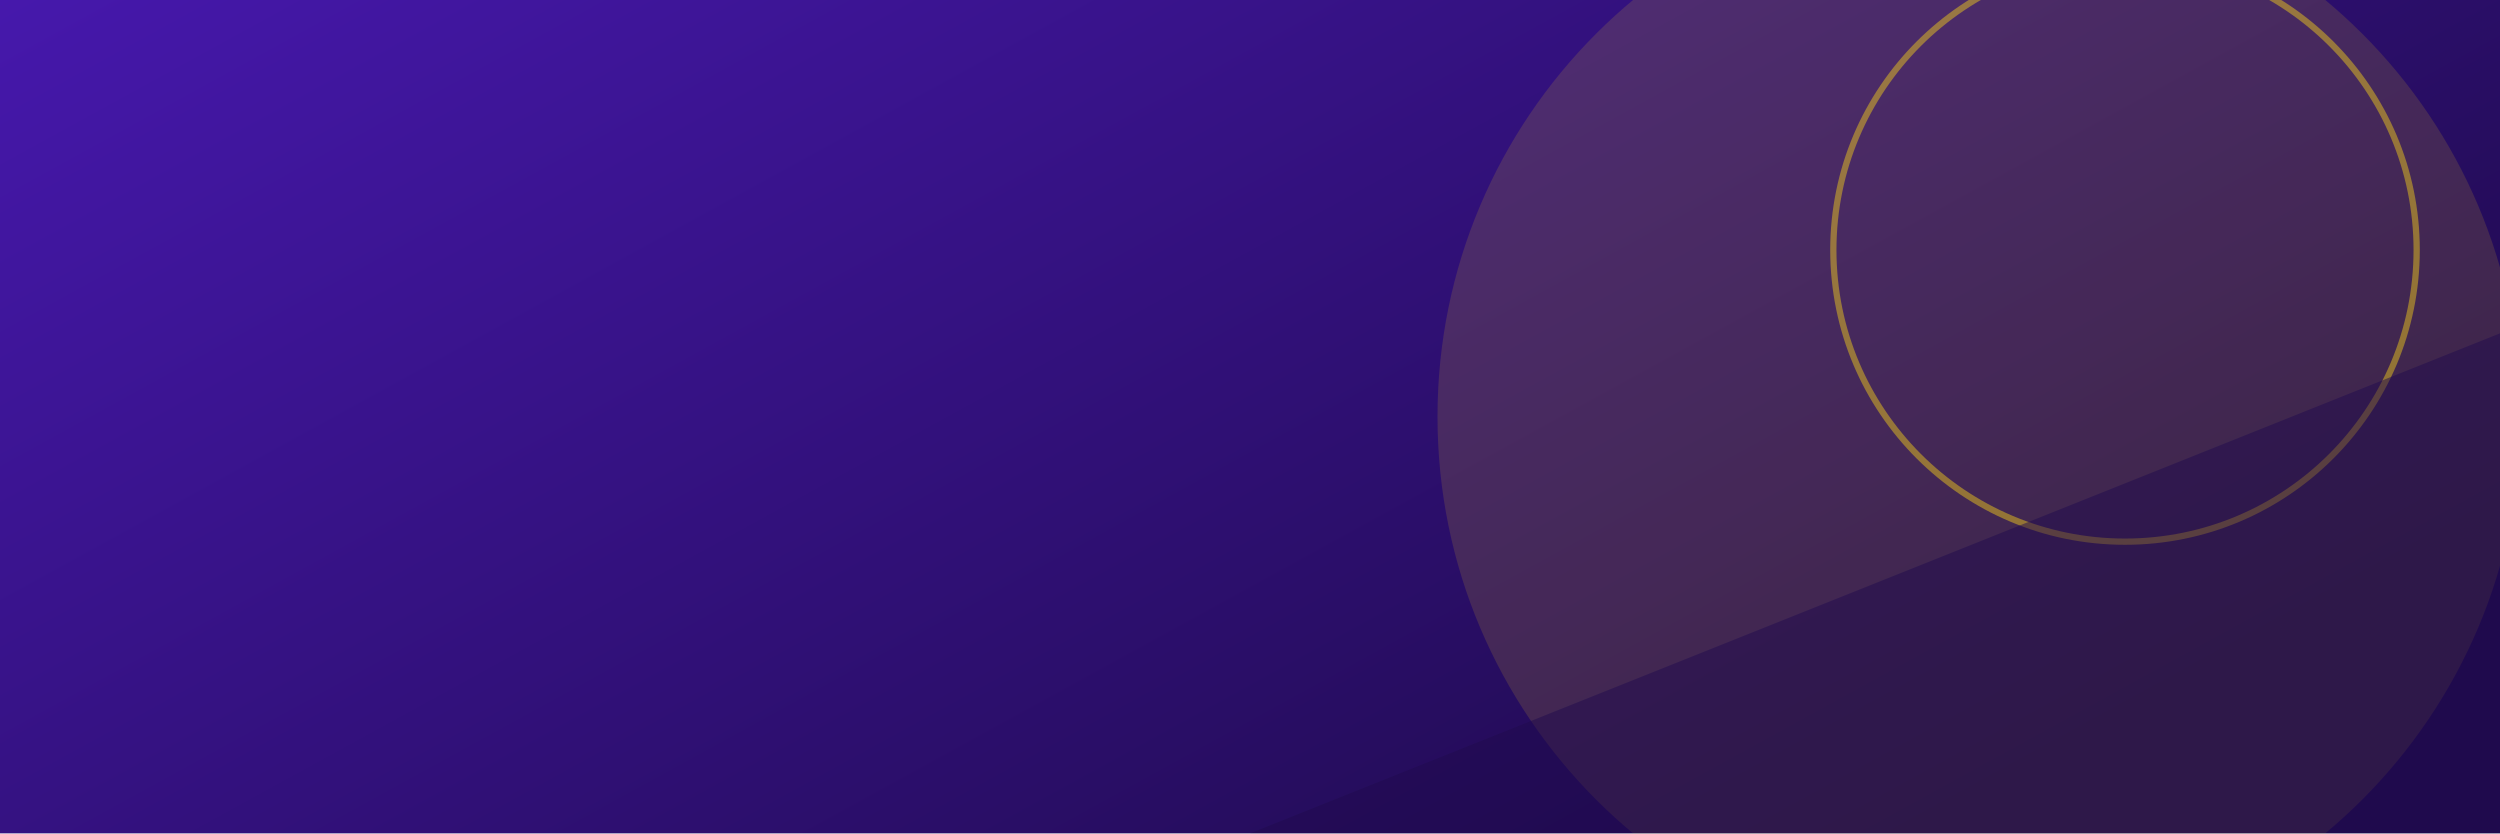
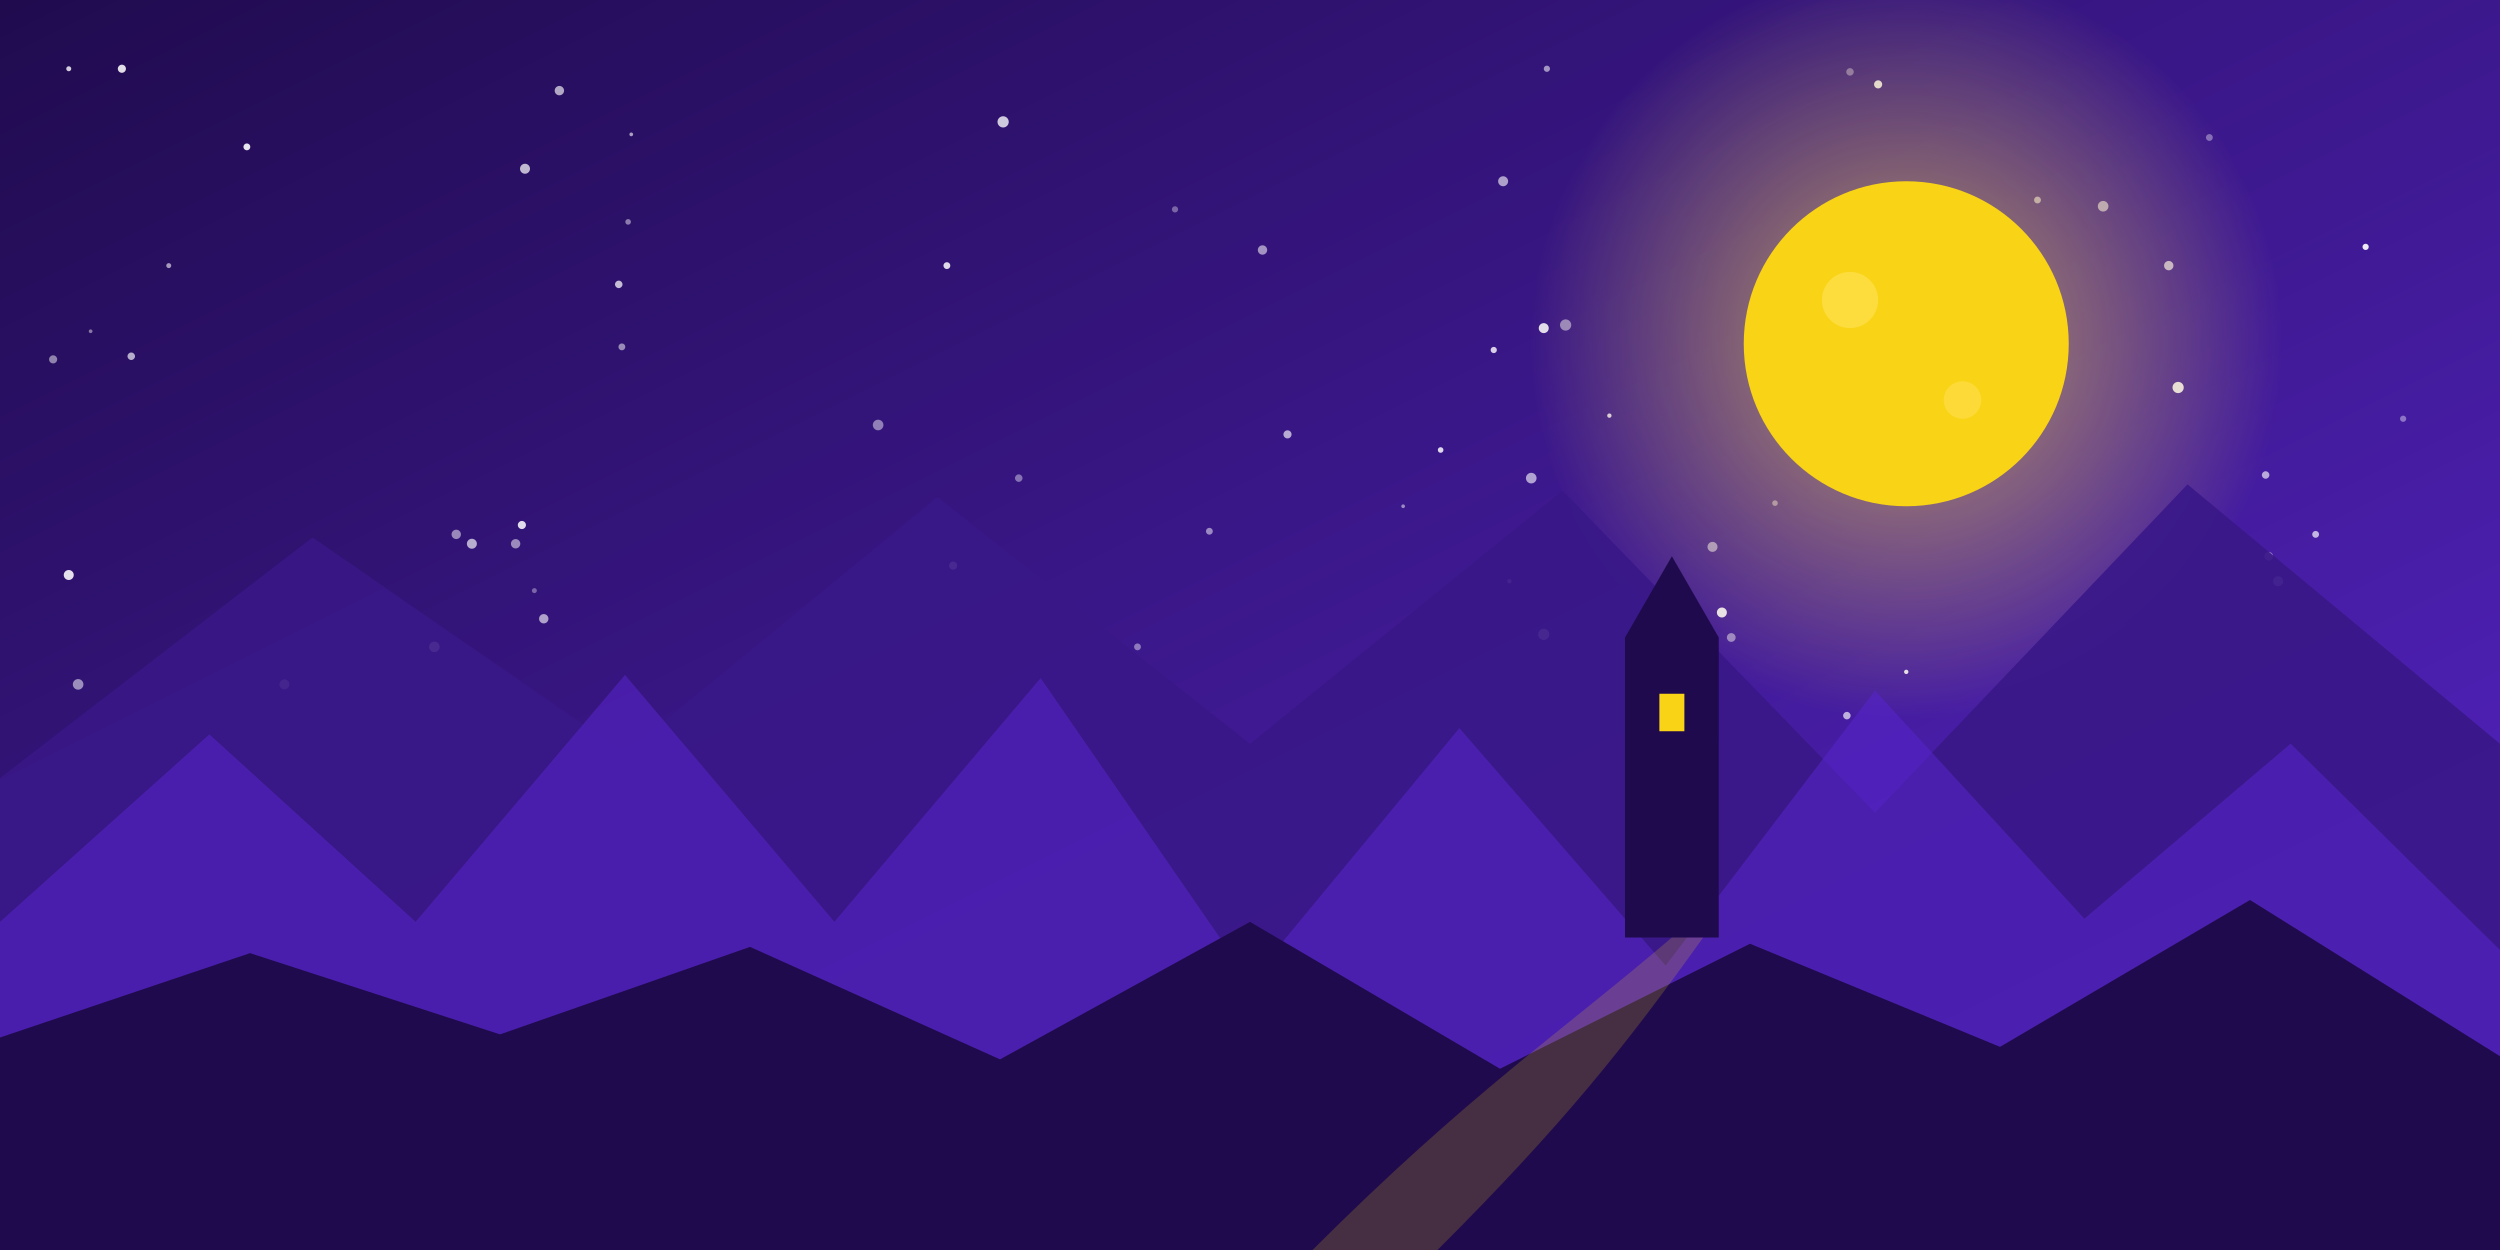
- <svg xmlns="http://www.w3.org/2000/svg" viewBox="0 0 1200 400" preserveAspectRatio="xMidYMid slice" role="img" aria-label="Banner placeholder">
+ <svg xmlns="http://www.w3.org/2000/svg" viewBox="0 0 800 400" preserveAspectRatio="xMidYMid slice" role="img" aria-label="Elden Ring banner art">
  <defs>
-     <linearGradient id="g" x1="0" y1="0" x2="1" y2="0.6">
-       <stop offset="0" stop-color="#4618AC" />
-       <stop offset="1" stop-color="#1F0A4D" />
+     <linearGradient id="sky" x1="0" y1="0" x2="1" y2="1">
+       <stop offset="0" stop-color="#200B4E" />
+       <stop offset="1" stop-color="#5825CC" />
    </linearGradient>
+     <radialGradient id="glow">
+       <stop offset="0" stop-color="#FFE04D" stop-opacity="0.65" />
+       <stop offset="1" stop-color="#FFE04D" stop-opacity="0" />
+     </radialGradient>
+     <radialGradient id="tealGlow">
+       <stop offset="0" stop-color="#5EEBC4" stop-opacity="0.45" />
+       <stop offset="1" stop-color="#5EEBC4" stop-opacity="0" />
+     </radialGradient>
  </defs>
-   <rect width="1200" height="400" fill="url(#g)" />
-   <circle cx="950" cy="200" r="260" fill="#F9D316" opacity="0.14" />
-   <circle cx="1020" cy="120" r="140" fill="none" stroke="#F9D316" stroke-width="3" opacity="0.45" />
-   <path d="M600 400 L1200 160 L1200 400 Z" fill="#1F0A4D" opacity="0.5" />
+   <rect width="800" height="400" fill="url(#sky)" />
+   <circle cx="741" cy="171" r="1.1" fill="#FFFFFF" opacity="0.67" />
+   <circle cx="494" cy="203" r="1.8" fill="#FFFFFF" opacity="0.68" />
+   <circle cx="673" cy="66" r="1.7" fill="#FFFFFF" opacity="0.56" />
+   <circle cx="139" cy="207" r="1.7" fill="#FFFFFF" opacity="0.78" />
+   <circle cx="42" cy="114" r="1.2" fill="#FFFFFF" opacity="0.66" />
+   <circle cx="501" cy="104" r="1.8" fill="#FFFFFF" opacity="0.47" />
+   <circle cx="202" cy="43" r="0.6" fill="#FFFFFF" opacity="0.60" />
+   <circle cx="495" cy="22" r="1.0" fill="#FFFFFF" opacity="0.55" />
+   <circle cx="626" cy="132" r="1.6" fill="#FFFFFF" opacity="0.85" />
+   <circle cx="637" cy="75" r="0.8" fill="#FFFFFF" opacity="0.53" />
+   <circle cx="305" cy="181" r="1.3" fill="#FFFFFF" opacity="0.80" />
+   <circle cx="483" cy="186" r="0.7" fill="#FFFFFF" opacity="0.54" />
+   <circle cx="17" cy="115" r="1.3" fill="#FFFFFF" opacity="0.48" />
+   <circle cx="171" cy="189" r="0.8" fill="#FFFFFF" opacity="0.35" />
+   <circle cx="168" cy="54" r="1.6" fill="#FFFFFF" opacity="0.70" />
+   <circle cx="376" cy="67" r="1.0" fill="#FFFFFF" opacity="0.35" />
+   <circle cx="201" cy="71" r="0.9" fill="#FFFFFF" opacity="0.45" />
+   <circle cx="610" cy="215" r="0.7" fill="#FFFFFF" opacity="0.86" />
+   <circle cx="25" cy="219" r="1.7" fill="#FFFFFF" opacity="0.52" />
+   <circle cx="554" cy="204" r="1.4" fill="#FFFFFF" opacity="0.46" />
+   <circle cx="364" cy="207" r="1.1" fill="#FFFFFF" opacity="0.42" />
+   <circle cx="494" cy="105" r="1.6" fill="#FFFFFF" opacity="0.85" />
+   <circle cx="449" cy="162" r="0.6" fill="#FFFFFF" opacity="0.49" />
+   <circle cx="515" cy="133" r="0.7" fill="#FFFFFF" opacity="0.78" />
+   <circle cx="548" cy="175" r="1.6" fill="#FFFFFF" opacity="0.51" />
+   <circle cx="568" cy="161" r="0.9" fill="#FFFFFF" opacity="0.44" />
+   <circle cx="165" cy="174" r="1.5" fill="#FFFFFF" opacity="0.51" />
+   <circle cx="179" cy="29" r="1.5" fill="#FFFFFF" opacity="0.64" />
+   <circle cx="622" cy="119" r="1.8" fill="#FFFFFF" opacity="0.50" />
+   <circle cx="707" cy="44" r="1.1" fill="#FFFFFF" opacity="0.37" />
+   <circle cx="39" cy="22" r="1.3" fill="#FFFFFF" opacity="0.86" />
+   <circle cx="79" cy="47" r="1.1" fill="#FFFFFF" opacity="0.89" />
+   <circle cx="146" cy="171" r="1.5" fill="#FFFFFF" opacity="0.50" />
+   <circle cx="606" cy="70" r="1.0" fill="#FFFFFF" opacity="0.54" />
+   <circle cx="726" cy="178" r="1.4" fill="#FFFFFF" opacity="0.38" />
+   <circle cx="326" cy="153" r="1.2" fill="#FFFFFF" opacity="0.40" />
+   <circle cx="729" cy="186" r="1.6" fill="#FFFFFF" opacity="0.47" />
+   <circle cx="303" cy="85" r="1.1" fill="#FFFFFF" opacity="0.84" />
+   <circle cx="640" cy="104" r="0.9" fill="#FFFFFF" opacity="0.73" />
+   <circle cx="625" cy="150" r="0.9" fill="#FFFFFF" opacity="0.60" />
+   <circle cx="199" cy="111" r="1.1" fill="#FFFFFF" opacity="0.51" />
+   <circle cx="694" cy="85" r="1.5" fill="#FFFFFF" opacity="0.65" />
+   <circle cx="22" cy="184" r="1.6" fill="#FFFFFF" opacity="0.87" />
+   <circle cx="461" cy="144" r="0.9" fill="#FFFFFF" opacity="0.83" />
+   <circle cx="725" cy="152" r="1.2" fill="#FFFFFF" opacity="0.62" />
+   <circle cx="404" cy="80" r="1.5" fill="#FFFFFF" opacity="0.54" />
+   <circle cx="412" cy="139" r="1.3" fill="#FFFFFF" opacity="0.64" />
+   <circle cx="321" cy="39" r="1.8" fill="#FFFFFF" opacity="0.77" />
+   <circle cx="91" cy="219" r="1.6" fill="#FFFFFF" opacity="0.61" />
+   <circle cx="757" cy="79" r="1.0" fill="#FFFFFF" opacity="0.90" />
+   <circle cx="646" cy="143" r="1.6" fill="#FFFFFF" opacity="0.43" />
+   <circle cx="769" cy="134" r="1.0" fill="#FFFFFF" opacity="0.39" />
+   <circle cx="167" cy="168" r="1.3" fill="#FFFFFF" opacity="0.85" />
+   <circle cx="387" cy="170" r="1.1" fill="#FFFFFF" opacity="0.49" />
+   <circle cx="490" cy="153" r="1.7" fill="#FFFFFF" opacity="0.60" />
+   <circle cx="601" cy="27" r="1.3" fill="#FFFFFF" opacity="0.83" />
+   <circle cx="697" cy="124" r="1.8" fill="#FFFFFF" opacity="0.85" />
+   <circle cx="551" cy="196" r="1.6" fill="#FFFFFF" opacity="0.87" />
+   <circle cx="592" cy="23" r="1.2" fill="#FFFFFF" opacity="0.36" />
+   <circle cx="198" cy="91" r="1.2" fill="#FFFFFF" opacity="0.72" />
+   <circle cx="591" cy="229" r="1.2" fill="#FFFFFF" opacity="0.65" />
+   <circle cx="54" cy="85" r="0.8" fill="#FFFFFF" opacity="0.58" />
+   <circle cx="29" cy="106" r="0.6" fill="#FFFFFF" opacity="0.44" />
+   <circle cx="652" cy="64" r="1.1" fill="#FFFFFF" opacity="0.56" />
+   <circle cx="174" cy="198" r="1.5" fill="#FFFFFF" opacity="0.60" />
+   <circle cx="151" cy="174" r="1.6" fill="#FFFFFF" opacity="0.65" />
+   <circle cx="281" cy="136" r="1.7" fill="#FFFFFF" opacity="0.46" />
+   <circle cx="22" cy="22" r="0.8" fill="#FFFFFF" opacity="0.80" />
+   <circle cx="478" cy="112" r="1.0" fill="#FFFFFF" opacity="0.80" />
+   <circle cx="481" cy="58" r="1.6" fill="#FFFFFF" opacity="0.59" />
+   <circle cx="610" cy="110" r="120" fill="url(#glow)" />
+   <circle cx="610" cy="110" r="52" fill="#F9D316" />
+   <circle cx="592" cy="96" r="9" fill="#FFE04D" opacity="0.7" />
+   <circle cx="628" cy="128" r="6" fill="#FFE04D" opacity="0.6" />
+   <polygon points="0,400 0,249 100,172 200,241 300,159 400,238 500,157 600,260 700,155 800,238 800,400" fill="#391787" opacity="0.9" />
+   <polygon points="0,400 0,295 67,235 133,295 200,216 267,295 333,217 400,314 467,233 533,309 600,221 667,294 733,238 800,304 800,400" fill="#5825CC" opacity="0.55" />
+   <path d="M520 300 h30 v-96 l-15 -26 l-15 26 z" fill="#1F0A4D" />
+   <rect x="531" y="222" width="8" height="12" fill="#F9D316" />
+   <polygon points="0,400 0,332 80,305 160,331 240,303 320,339 400,295 480,342 560,302 640,335 720,288 800,338 800,400" fill="#1F0A4D" opacity="1" />
+   <path d="M535 300 C500 330 470 350 420 400 L460 400 C500 360 520 335 545 300 z" fill="#F9D316" opacity="0.18" />
</svg>
